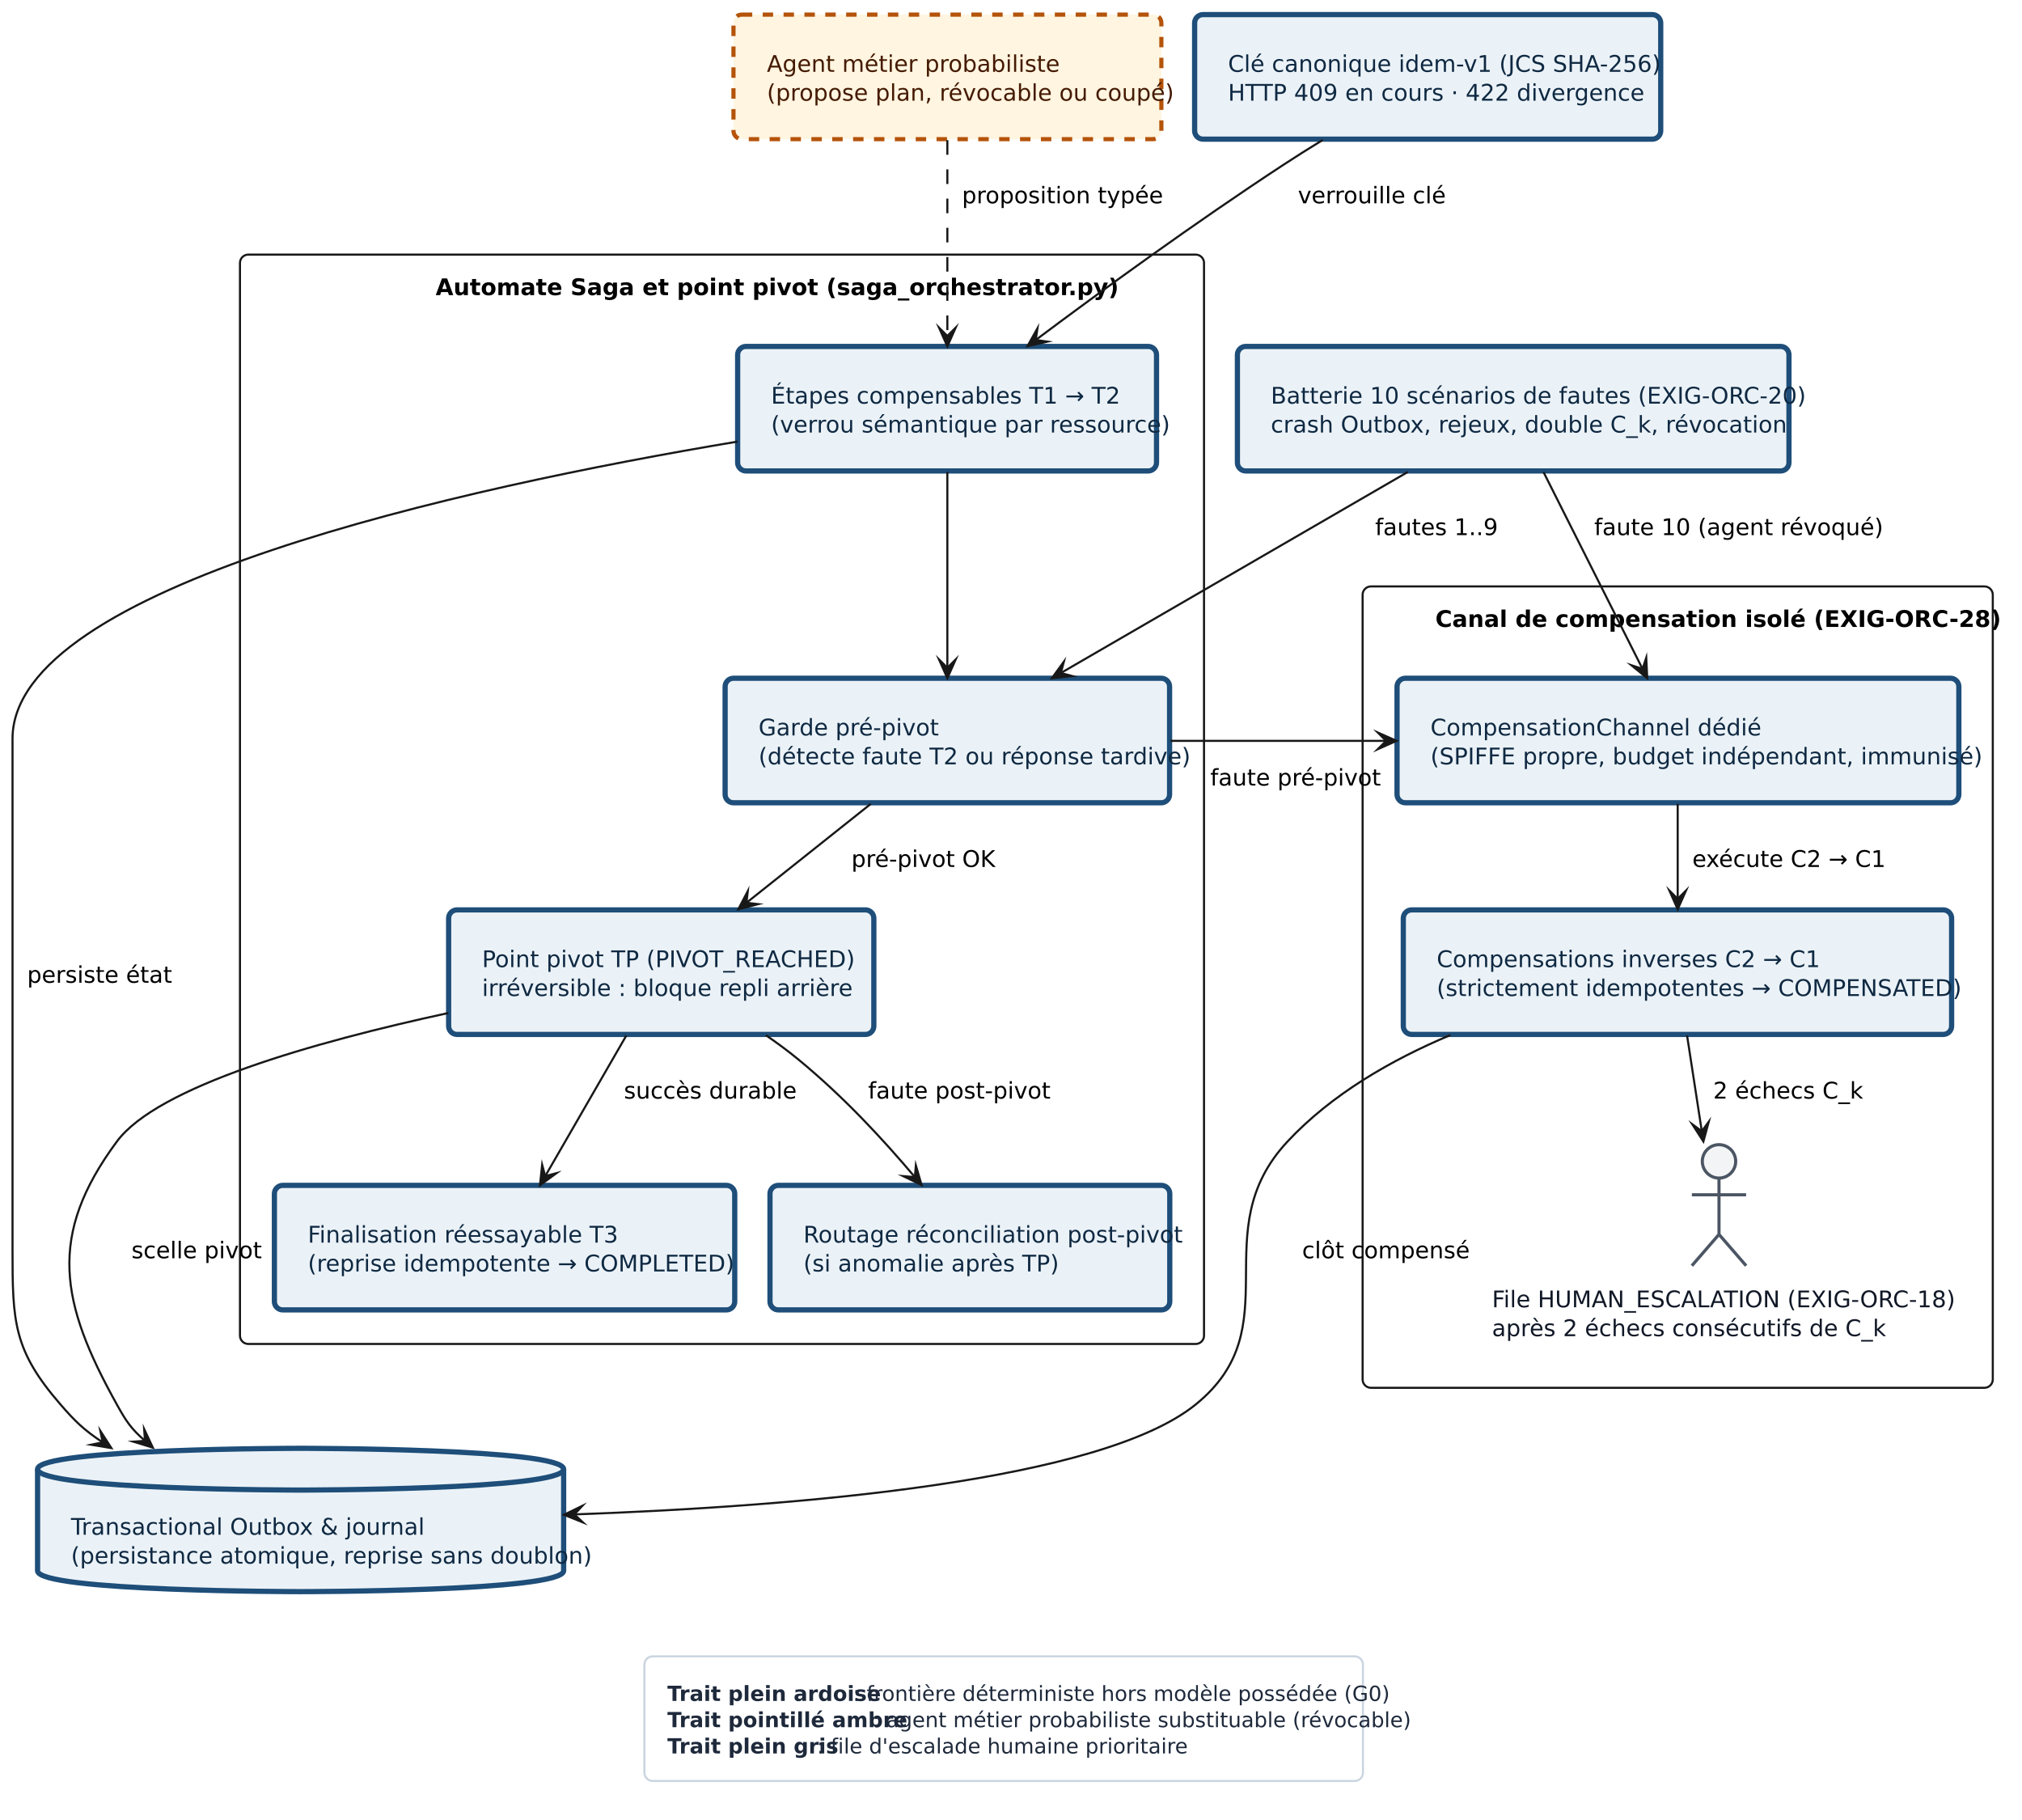
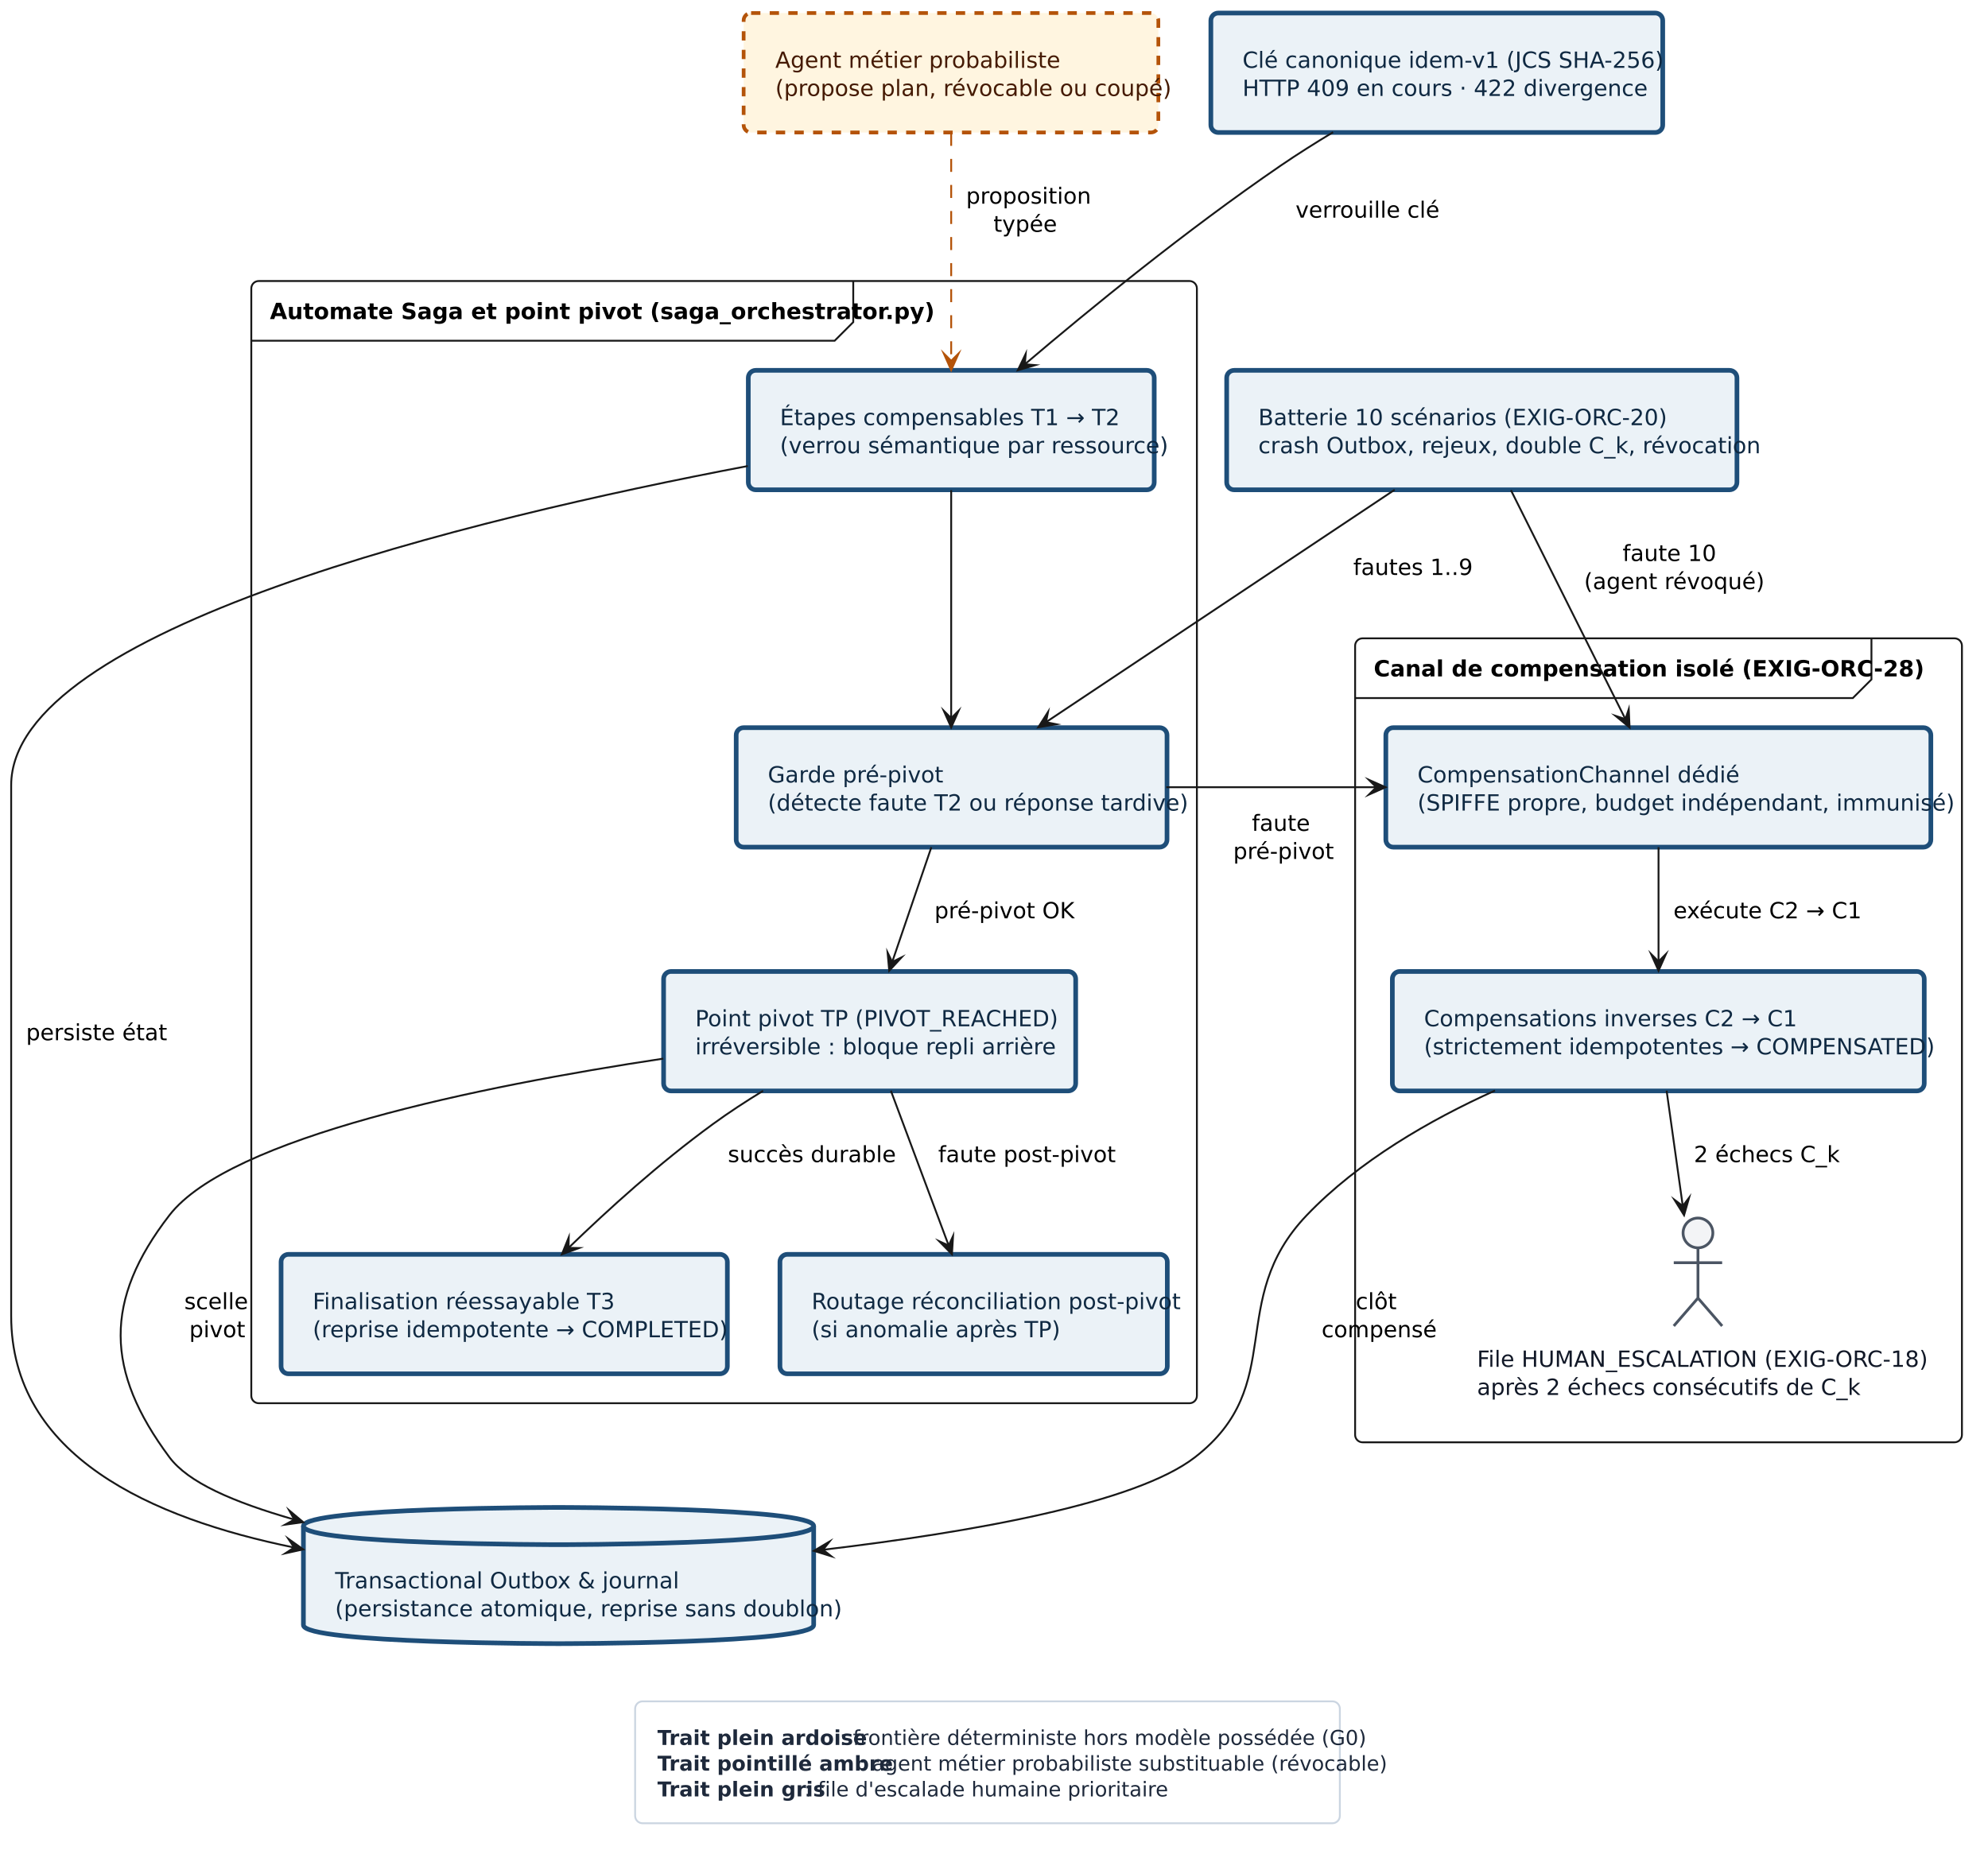
- <svg xmlns="http://www.w3.org/2000/svg" version="1.1" data-diagram-type="DESCRIPTION" style="width:969px;height:872px;background:#FFFFFF;" width="969px" height="872px" viewBox="0 0 969 872" zoomAndPan="magnify" preserveAspectRatio="none" contentStyleType="text/css">
+ <svg xmlns="http://www.w3.org/2000/svg" version="1.1" data-diagram-type="DESCRIPTION" style="width:1068px;height:998px;background:#FFFFFF;" width="1068px" height="998px" viewBox="0 0 1068 998" zoomAndPan="magnify" preserveAspectRatio="none" contentStyleType="text/css">
  <defs />
  <g font-family="sans-serif" lengthAdjust="spacing">
    <g class="cluster" data-qualified-name="Automate Saga et point pivot .saga_orchestrator.py." id="ent0004" data-source-line="52">
-       <rect x="115" y="122" width="462" height="522" fill="none" style="stroke:#181818;stroke-width:1;" rx="4" ry="4" />
-       <text x="208.782" y="141.419" fill="#000" font-size="11" textLength="274.436" font-weight="700" font-family="'DejaVu Sans'">Automate Saga et point pivot (saga_orchestrator.py)</text>
+       <rect x="135" y="151" width="508" height="603" fill="none" style="stroke:#181818;stroke-width:1;" rx="4" ry="4" />
+       <path d="M458.385,151 L458.385,173.094 L448.385,183.094 L135,183.094" style="stroke:#181818;stroke-width:1;" fill="none" />
+       <text x="145" y="171.457" fill="#000" font-size="12" textLength="299.385" font-weight="700" font-family="'DejaVu Sans'">Automate Saga et point pivot (saga_orchestrator.py)</text>
    </g>
    <g class="cluster" data-qualified-name="Canal de compensation isol. .EXIG-ORC-28." id="ent0010" data-source-line="60">
-       <rect x="653" y="281" width="302" height="384" fill="none" style="stroke:#181818;stroke-width:1;" rx="4" ry="4" />
-       <text x="687.866" y="300.419" fill="#000" font-size="11" textLength="232.268" font-weight="700" font-family="'DejaVu Sans'">Canal de compensation isolé (EXIG-ORC-28)</text>
+       <rect x="728" y="343" width="326" height="432" fill="none" style="stroke:#181818;stroke-width:1;" rx="4" ry="4" />
+       <path d="M1005.383,343 L1005.383,365.094 L995.383,375.094 L728,375.094" style="stroke:#181818;stroke-width:1;" fill="none" />
+       <text x="738" y="363.457" fill="#000" font-size="12" textLength="253.383" font-weight="700" font-family="'DejaVu Sans'">Canal de compensation isolé (EXIG-ORC-28)</text>
    </g>
    <g class="entity" data-qualified-name="Automate Saga et point pivot .saga_orchestrator.py..T12" id="ent0005" data-source-line="53">
-       <rect x="353.5" y="166" width="200.738" height="59.672" fill="#EBF2F7" style="stroke:#1E4E79;stroke-width:2.5;" rx="4" ry="4" />
-       <text x="369.5" y="193.419" fill="#0F2942" font-size="11" textLength="152.566" font-family="'DejaVu Sans'">Étapes compensables T1 → T2</text>
-       <text x="369.5" y="207.255" fill="#0F2942" font-size="11" textLength="168.738" font-family="'DejaVu Sans'">(verrou sémantique par ressource)</text>
+       <rect x="402" y="199" width="218.078" height="64.188" fill="#EBF2F7" style="stroke:#1E4E79;stroke-width:2.5;" rx="4" ry="4" />
+       <text x="419" y="228.457" fill="#0F2942" font-size="12" textLength="166.436" font-family="'DejaVu Sans'">Étapes compensables T1 → T2</text>
+       <text x="419" y="243.551" fill="#0F2942" font-size="12" textLength="184.078" font-family="'DejaVu Sans'">(verrou sémantique par ressource)</text>
    </g>
    <g class="entity" data-qualified-name="Automate Saga et point pivot .saga_orchestrator.py..GARDE" id="ent0006" data-source-line="54">
-       <rect x="347.5" y="325" width="212.995" height="59.672" fill="#EBF2F7" style="stroke:#1E4E79;stroke-width:2.5;" rx="4" ry="4" />
-       <text x="363.5" y="352.419" fill="#0F2942" font-size="11" textLength="76.425" font-family="'DejaVu Sans'">Garde pré-pivot</text>
-       <text x="363.5" y="366.255" fill="#0F2942" font-size="11" textLength="180.995" font-family="'DejaVu Sans'">(détecte faute T2 ou réponse tardive)</text>
+       <rect x="395.5" y="391" width="231.449" height="64.188" fill="#EBF2F7" style="stroke:#1E4E79;stroke-width:2.5;" rx="4" ry="4" />
+       <text x="412.5" y="420.457" fill="#0F2942" font-size="12" textLength="83.373" font-family="'DejaVu Sans'">Garde pré-pivot</text>
+       <text x="412.5" y="435.551" fill="#0F2942" font-size="12" textLength="197.449" font-family="'DejaVu Sans'">(détecte faute T2 ou réponse tardive)</text>
    </g>
    <g class="entity" data-qualified-name="Automate Saga et point pivot .saga_orchestrator.py..PIVOT" id="ent0007" data-source-line="55">
-       <rect x="215" y="436" width="203.768" height="59.672" fill="#EBF2F7" style="stroke:#1E4E79;stroke-width:2.5;" rx="4" ry="4" />
-       <text x="231" y="463.419" fill="#0F2942" font-size="11" textLength="171.768" font-family="'DejaVu Sans'">Point pivot TP (PIVOT_REACHED)</text>
-       <text x="231" y="477.255" fill="#0F2942" font-size="11" textLength="154.677" font-family="'DejaVu Sans'">irréversible : bloque repli arrière</text>
+       <rect x="356.5" y="522" width="221.383" height="64.188" fill="#EBF2F7" style="stroke:#1E4E79;stroke-width:2.5;" rx="4" ry="4" />
+       <text x="373.5" y="551.457" fill="#0F2942" font-size="12" textLength="187.383" font-family="'DejaVu Sans'">Point pivot TP (PIVOT_REACHED)</text>
+       <text x="373.5" y="566.551" fill="#0F2942" font-size="12" textLength="168.738" font-family="'DejaVu Sans'">irréversible : bloque repli arrière</text>
    </g>
    <g class="entity" data-qualified-name="Automate Saga et point pivot .saga_orchestrator.py..T3" id="ent0008" data-source-line="56">
-       <rect x="131.5" y="568" width="220.606" height="59.672" fill="#EBF2F7" style="stroke:#1E4E79;stroke-width:2.5;" rx="4" ry="4" />
-       <text x="147.5" y="595.419" fill="#0F2942" font-size="11" textLength="133.901" font-family="'DejaVu Sans'">Finalisation réessayable T3</text>
-       <text x="147.5" y="609.255" fill="#0F2942" font-size="11" textLength="188.606" font-family="'DejaVu Sans'">(reprise idempotente → COMPLETED)</text>
+       <rect x="151" y="674" width="239.752" height="64.188" fill="#EBF2F7" style="stroke:#1E4E79;stroke-width:2.5;" rx="4" ry="4" />
+       <text x="168" y="703.457" fill="#0F2942" font-size="12" textLength="146.074" font-family="'DejaVu Sans'">Finalisation réessayable T3</text>
+       <text x="168" y="718.551" fill="#0F2942" font-size="12" textLength="205.752" font-family="'DejaVu Sans'">(reprise idempotente → COMPLETED)</text>
    </g>
    <g class="entity" data-qualified-name="Automate Saga et point pivot .saga_orchestrator.py..RECON" id="ent0009" data-source-line="57">
-       <rect x="369" y="568" width="191.591" height="59.672" fill="#EBF2F7" style="stroke:#1E4E79;stroke-width:2.5;" rx="4" ry="4" />
-       <text x="385" y="595.419" fill="#0F2942" font-size="11" textLength="159.591" font-family="'DejaVu Sans'">Routage réconciliation post-pivot</text>
-       <text x="385" y="609.255" fill="#0F2942" font-size="11" textLength="110.65" font-family="'DejaVu Sans'">(si anomalie après TP)</text>
+       <rect x="419" y="674" width="208.1" height="64.188" fill="#EBF2F7" style="stroke:#1E4E79;stroke-width:2.5;" rx="4" ry="4" />
+       <text x="436" y="703.457" fill="#0F2942" font-size="12" textLength="174.1" font-family="'DejaVu Sans'">Routage réconciliation post-pivot</text>
+       <text x="436" y="718.551" fill="#0F2942" font-size="12" textLength="120.709" font-family="'DejaVu Sans'">(si anomalie après TP)</text>
    </g>
    <g class="entity" data-qualified-name="Canal de compensation isol. .EXIG-ORC-28..COMP_CH" id="ent0011" data-source-line="61">
-       <rect x="669.5" y="325" width="269.236" height="59.672" fill="#EBF2F7" style="stroke:#1E4E79;stroke-width:2.5;" rx="4" ry="4" />
-       <text x="685.5" y="352.419" fill="#0F2942" font-size="11" textLength="141.877" font-family="'DejaVu Sans'">CompensationChannel dédié</text>
-       <text x="685.5" y="366.255" fill="#0F2942" font-size="11" textLength="237.236" font-family="'DejaVu Sans'">(SPIFFE propre, budget indépendant, immunisé)</text>
+       <rect x="744.5" y="391" width="292.803" height="64.188" fill="#EBF2F7" style="stroke:#1E4E79;stroke-width:2.5;" rx="4" ry="4" />
+       <text x="761.5" y="420.457" fill="#0F2942" font-size="12" textLength="154.775" font-family="'DejaVu Sans'">CompensationChannel dédié</text>
+       <text x="761.5" y="435.551" fill="#0F2942" font-size="12" textLength="258.803" font-family="'DejaVu Sans'">(SPIFFE propre, budget indépendant, immunisé)</text>
    </g>
    <g class="entity" data-qualified-name="Canal de compensation isol. .EXIG-ORC-28..C_INV" id="ent0012" data-source-line="62">
-       <rect x="672.5" y="436" width="262.774" height="59.672" fill="#EBF2F7" style="stroke:#1E4E79;stroke-width:2.5;" rx="4" ry="4" />
-       <text x="688.5" y="463.419" fill="#0F2942" font-size="11" textLength="167.229" font-family="'DejaVu Sans'">Compensations inverses C2 → C1</text>
-       <text x="688.5" y="477.255" fill="#0F2942" font-size="11" textLength="230.774" font-family="'DejaVu Sans'">(strictement idempotentes → COMPENSATED)</text>
+       <rect x="748" y="522" width="285.754" height="64.188" fill="#EBF2F7" style="stroke:#1E4E79;stroke-width:2.5;" rx="4" ry="4" />
+       <text x="765" y="551.457" fill="#0F2942" font-size="12" textLength="182.432" font-family="'DejaVu Sans'">Compensations inverses C2 → C1</text>
+       <text x="765" y="566.551" fill="#0F2942" font-size="12" textLength="251.754" font-family="'DejaVu Sans'">(strictement idempotentes → COMPENSATED)</text>
    </g>
    <g class="entity" data-qualified-name="Canal de compensation isol. .EXIG-ORC-28..ESC_H" id="ent0013" data-source-line="63">
-       <ellipse cx="823.794" cy="556.5" rx="8" ry="8" fill="#F3F4F6" style="stroke:#4B5563;stroke-width:1.5;" />
-       <path d="M823.794,564.5 L823.794,591.5 M810.794,572.5 L836.794,572.5 M823.794,591.5 L810.794,606.5 M823.794,591.5 L836.794,606.5" style="stroke:#4B5563;stroke-width:1.5;" fill="none" />
-       <text x="715" y="626.419" fill="#111827" font-size="11" textLength="217.588" font-family="'DejaVu Sans'">File HUMAN_ESCALATION (EXIG-ORC-18)</text>
-       <text x="715" y="640.255" fill="#111827" font-size="11" textLength="170.591" font-family="'DejaVu Sans'">après 2 échecs consécutifs de C_k</text>
+       <ellipse cx="912.185" cy="662.5" rx="8" ry="8" fill="#F3F4F6" style="stroke:#4B5563;stroke-width:1.5;" />
+       <path d="M912.185,670.5 L912.185,697.5 M899.185,678.5 L925.185,678.5 M912.185,697.5 L899.185,712.5 M912.185,697.5 L925.185,712.5" style="stroke:#4B5563;stroke-width:1.5;" fill="none" />
+       <text x="793.5" y="734.457" fill="#111827" font-size="12" textLength="237.369" font-family="'DejaVu Sans'">File HUMAN_ESCALATION (EXIG-ORC-18)</text>
+       <text x="793.5" y="749.551" fill="#111827" font-size="12" textLength="186.1" font-family="'DejaVu Sans'">après 2 échecs consécutifs de C_k</text>
    </g>
    <g class="entity" data-qualified-name="PLAN" id="ent0001" data-source-line="48">
-       <rect x="351.5" y="7" width="205.057" height="59.672" fill="#FFF5E0" style="stroke:#B45309;stroke-width:2;stroke-dasharray:5,5;" rx="4" ry="4" />
-       <text x="367.5" y="34.419" fill="#451A03" font-size="11" textLength="121.677" font-family="'DejaVu Sans'">Agent métier probabiliste</text>
-       <text x="367.5" y="48.255" fill="#451A03" font-size="11" textLength="173.057" font-family="'DejaVu Sans'">(propose plan, révocable ou coupé)</text>
+       <rect x="399.5" y="7" width="222.789" height="64.188" fill="#FFF5E0" style="stroke:#B45309;stroke-width:2;stroke-dasharray:5,5;" rx="4" ry="4" />
+       <text x="416.5" y="36.457" fill="#451A03" font-size="12" textLength="132.738" font-family="'DejaVu Sans'">Agent métier probabiliste</text>
+       <text x="416.5" y="51.551" fill="#451A03" font-size="12" textLength="188.789" font-family="'DejaVu Sans'">(propose plan, révocable ou coupé)</text>
    </g>
    <g class="entity" data-qualified-name="IDEM" id="ent0002" data-source-line="49">
-       <rect x="572.5" y="7" width="223.361" height="59.672" fill="#EBF2F7" style="stroke:#1E4E79;stroke-width:2.5;" rx="4" ry="4" />
-       <text x="588.5" y="34.419" fill="#0F2942" font-size="11" textLength="191.361" font-family="'DejaVu Sans'">Clé canonique idem-v1 (JCS SHA-256)</text>
-       <text x="588.5" y="48.255" fill="#0F2942" font-size="11" textLength="180.372" font-family="'DejaVu Sans'">HTTP 409 en cours · 422 divergence</text>
+       <rect x="650.5" y="7" width="242.758" height="64.188" fill="#EBF2F7" style="stroke:#1E4E79;stroke-width:2.5;" rx="4" ry="4" />
+       <text x="667.5" y="36.457" fill="#0F2942" font-size="12" textLength="208.758" font-family="'DejaVu Sans'">Clé canonique idem-v1 (JCS SHA-256)</text>
+       <text x="667.5" y="51.551" fill="#0F2942" font-size="12" textLength="196.77" font-family="'DejaVu Sans'">HTTP 409 en cours · 422 divergence</text>
    </g>
    <g class="entity" data-qualified-name="FAULTS" id="ent0003" data-source-line="50">
-       <rect x="593" y="166" width="264.321" height="59.672" fill="#EBF2F7" style="stroke:#1E4E79;stroke-width:2.5;" rx="4" ry="4" />
-       <text x="609" y="193.419" fill="#0F2942" font-size="11" textLength="232.321" font-family="'DejaVu Sans'">Batterie 10 scénarios de fautes (EXIG-ORC-20)</text>
-       <text x="609" y="207.255" fill="#0F2942" font-size="11" textLength="220.118" font-family="'DejaVu Sans'">crash Outbox, rejeux, double C_k, révocation</text>
+       <rect x="659" y="199" width="274.129" height="64.188" fill="#EBF2F7" style="stroke:#1E4E79;stroke-width:2.5;" rx="4" ry="4" />
+       <text x="676" y="228.457" fill="#0F2942" font-size="12" textLength="200.736" font-family="'DejaVu Sans'">Batterie 10 scénarios (EXIG-ORC-20)</text>
+       <text x="676" y="243.551" fill="#0F2942" font-size="12" textLength="240.129" font-family="'DejaVu Sans'">crash Outbox, rejeux, double C_k, révocation</text>
    </g>
    <g class="entity" data-qualified-name="OUTBOX" id="ent0014" data-source-line="66">
-       <path d="M18,704 C18,694 144.059,694 144.059,694 C144.059,694 270.118,694 270.118,704 L270.118,752.672 C270.118,762.672 144.059,762.672 144.059,762.672 C144.059,762.672 18,762.672 18,752.672 L18,704" style="stroke:#1E4E79;stroke-width:2.5;" fill="#EBF2F7" />
-       <path d="M18,704 C18,714 144.059,714 144.059,714 C144.059,714 270.118,714 270.118,704" style="stroke:#1E4E79;stroke-width:2.5;" fill="none" />
-       <text x="34" y="735.419" fill="#0F2942" font-size="11" textLength="151.024" font-family="'DejaVu Sans'">Transactional Outbox &amp; journal</text>
-       <text x="34" y="749.255" fill="#0F2942" font-size="11" textLength="220.118" font-family="'DejaVu Sans'">(persistance atomique, reprise sans doublon)</text>
+       <path d="M163,820 C163,810 300.064,810 300.064,810 C300.064,810 437.129,810 437.129,820 L437.129,873.188 C437.129,883.188 300.064,883.188 300.064,883.188 C300.064,883.188 163,883.188 163,873.188 L163,820" style="stroke:#1E4E79;stroke-width:2.5;" fill="#EBF2F7" />
+       <path d="M163,820 C163,830 300.064,830 300.064,830 C300.064,830 437.129,830 437.129,820" style="stroke:#1E4E79;stroke-width:2.5;" fill="none" />
+       <text x="180" y="853.457" fill="#0F2942" font-size="12" textLength="164.754" font-family="'DejaVu Sans'">Transactional Outbox &amp; journal</text>
+       <text x="180" y="868.551" fill="#0F2942" font-size="12" textLength="240.129" font-family="'DejaVu Sans'">(persistance atomique, reprise sans doublon)</text>
    </g>
    <g class="link" data-entity-1="ent0001" data-entity-2="ent0005" id="lnk15" data-source-line="68" data-link-type="dependency">
-       <path d="M454,67.16 C454,95.36 454,132.85 454,160.99" style="stroke:#181818;stroke-width:1;stroke-dasharray:7,7;" fill="none" id="PLAN-to-T12" />
-       <polygon points="454,165.99,458,156.99,454,160.99,450,156.99,454,165.99" fill="#181818" style="stroke:#181818;stroke-width:1;stroke-linejoin:miter;stroke-miterlimit:10;" />
-       <text x="461" y="97.419" fill="#000" font-size="11" textLength="83.778" font-family="'DejaVu Sans'">proposition typée</text>
+       <path d="M511,71.37 C511,106.68 511,158.7 511,193.89" style="stroke:#B45309;stroke-width:1;stroke-dasharray:7,7;" fill="none" id="PLAN-to-T12" />
+       <polygon points="511,198.89,515,189.89,511,193.89,507,189.89,511,198.89" fill="#B45309" style="stroke:#B45309;stroke-width:1;stroke-linejoin:miter;stroke-miterlimit:10;" />
+       <text x="519" y="109.457" fill="#000" font-size="12" textLength="58.705" font-family="'DejaVu Sans'">proposition</text>
+       <text x="533.675" y="124.551" fill="#000" font-size="12" textLength="29.355" font-family="'DejaVu Sans'">typée</text>
    </g>
    <g class="link" data-entity-1="ent0002" data-entity-2="ent0005" id="lnk16" data-source-line="69" data-link-type="dependency">
-       <path d="M633.93,67.04 C627.5,70.98 621.06,75.03 615,79 C572.07,107.14 528.575,138.826 496.375,162.896" style="stroke:#181818;stroke-width:1;" fill="none" id="IDEM-to-T12" />
-       <polygon points="492.37,165.89,501.973,163.705,496.375,162.896,497.184,157.298,492.37,165.89" fill="#181818" style="stroke:#181818;stroke-width:1;stroke-linejoin:miter;stroke-miterlimit:10;" />
-       <text x="622" y="97.419" fill="#000" font-size="11" textLength="61.746" font-family="'DejaVu Sans'">verrouille clé</text>
+       <path d="M716.17,71.04 C706.62,76.78 696.92,82.9 688,89 C636.94,123.96 585.52,166.032 550.58,195.732" style="stroke:#181818;stroke-width:1;" fill="none" id="IDEM-to-T12" />
+       <polygon points="546.77,198.97,556.218,196.189,550.58,195.732,551.037,190.093,546.77,198.97" fill="#181818" style="stroke:#181818;stroke-width:1;stroke-linejoin:miter;stroke-miterlimit:10;" />
+       <text x="696" y="116.957" fill="#000" font-size="12" textLength="67.359" font-family="'DejaVu Sans'">verrouille clé</text>
    </g>
    <g class="link" data-entity-1="ent0005" data-entity-2="ent0006" id="lnk17" data-source-line="70" data-link-type="dependency">
-       <path d="M454,226.16 C454,254.36 454,291.85 454,319.99" style="stroke:#181818;stroke-width:1;" fill="none" id="T12-to-GARDE" />
-       <polygon points="454,324.99,458,315.99,454,319.99,450,315.99,454,324.99" fill="#181818" style="stroke:#181818;stroke-width:1;stroke-linejoin:miter;stroke-miterlimit:10;" />
+       <path d="M511,263.37 C511,298.68 511,350.7 511,385.89" style="stroke:#181818;stroke-width:1;" fill="none" id="T12-to-GARDE" />
+       <polygon points="511,390.89,515,381.89,511,385.89,507,381.89,511,390.89" fill="#181818" style="stroke:#181818;stroke-width:1;stroke-linejoin:miter;stroke-miterlimit:10;" />
    </g>
    <g class="link" data-entity-1="ent0006" data-entity-2="ent0007" id="lnk18" data-source-line="71" data-link-type="dependency">
-       <path d="M417.29,385.21 C397.63,400.85 377.403,416.948 357.723,432.598" style="stroke:#181818;stroke-width:1;" fill="none" id="GARDE-to-PIVOT" />
-       <polygon points="353.81,435.71,363.344,433.239,357.723,432.598,358.365,426.978,353.81,435.71" fill="#181818" style="stroke:#181818;stroke-width:1;stroke-linejoin:miter;stroke-miterlimit:10;" />
-       <text x="408" y="415.419" fill="#000" font-size="11" textLength="61.746" font-family="'DejaVu Sans'">pré-pivot OK</text>
+       <path d="M500.35,455.23 C493.48,475.36 486.193,496.717 479.323,516.877" style="stroke:#181818;stroke-width:1;" fill="none" id="GARDE-to-PIVOT" />
+       <polygon points="477.71,521.61,484.399,514.381,479.323,516.877,476.827,511.801,477.71,521.61" fill="#181818" style="stroke:#181818;stroke-width:1;stroke-linejoin:miter;stroke-miterlimit:10;" />
+       <text x="502" y="493.457" fill="#000" font-size="12" textLength="67.359" font-family="'DejaVu Sans'">pré-pivot OK</text>
    </g>
    <g class="link" data-entity-1="ent0007" data-entity-2="ent0008" id="lnk19" data-source-line="72" data-link-type="dependency">
-       <path d="M300.17,496.17 C287.82,517.58 273.608,542.209 261.278,563.589" style="stroke:#181818;stroke-width:1;" fill="none" id="PIVOT-to-T3" />
-       <polygon points="258.78,567.92,266.741,562.122,261.278,563.589,259.811,558.125,258.78,567.92" fill="#181818" style="stroke:#181818;stroke-width:1;stroke-linejoin:miter;stroke-miterlimit:10;" />
-       <text x="299" y="526.419" fill="#000" font-size="11" textLength="73.987" font-family="'DejaVu Sans'">succès durable</text>
+       <path d="M409.96,586.13 C400.74,591.77 391.45,597.83 383,604 C353.82,625.31 327.155,649.525 305.445,670.515" style="stroke:#181818;stroke-width:1;" fill="none" id="PIVOT-to-T3" />
+       <polygon points="301.85,673.99,311.101,670.61,305.445,670.515,305.54,664.859,301.85,673.99" fill="#181818" style="stroke:#181818;stroke-width:1;stroke-linejoin:miter;stroke-miterlimit:10;" />
+       <text x="391" y="624.457" fill="#000" font-size="12" textLength="80.713" font-family="'DejaVu Sans'">succès durable</text>
    </g>
    <g class="link" data-entity-1="ent0007" data-entity-2="ent0009" id="lnk20" data-source-line="73" data-link-type="dependency">
-       <path d="M367.03,496.04 C372.57,499.85 378.01,503.87 383,508 C404.69,525.94 422.912,545.671 438.432,564.031" style="stroke:#181818;stroke-width:1;" fill="none" id="PIVOT-to-RECON" />
-       <polygon points="441.66,567.85,438.905,558.394,438.432,564.031,432.795,563.559,441.66,567.85" fill="#181818" style="stroke:#181818;stroke-width:1;stroke-linejoin:miter;stroke-miterlimit:10;" />
-       <text x="416" y="526.419" fill="#000" font-size="11" textLength="75.211" font-family="'DejaVu Sans'">faute post-pivot</text>
+       <path d="M478.6,586.08 C488.21,611.82 500.051,643.546 509.661,669.276" style="stroke:#181818;stroke-width:1;" fill="none" id="PIVOT-to-RECON" />
+       <polygon points="511.41,673.96,512.008,664.129,509.661,669.276,504.514,666.928,511.41,673.96" fill="#181818" style="stroke:#181818;stroke-width:1;stroke-linejoin:miter;stroke-miterlimit:10;" />
+       <text x="504" y="624.457" fill="#000" font-size="12" textLength="82.049" font-family="'DejaVu Sans'">faute post-pivot</text>
    </g>
    <g class="link" data-entity-1="ent0006" data-entity-2="ent0011" id="lnk21" data-source-line="74" data-link-type="dependency">
-       <path d="M560.91,355 C595.09,355 628.37,355 664.26,355" style="stroke:#181818;stroke-width:1;" fill="none" id="GARDE-to-COMP_CH" />
-       <polygon points="669.26,355,660.26,351,664.26,355,660.26,359,669.26,355" fill="#181818" style="stroke:#181818;stroke-width:1;stroke-linejoin:miter;stroke-miterlimit:10;" />
-       <text x="580" y="376.419" fill="#000" font-size="11" textLength="70.318" font-family="'DejaVu Sans'">faute pré-pivot</text>
+       <path d="M626.56,423 C663.68,423 700.3,423 739.35,423" style="stroke:#181818;stroke-width:1;" fill="none" id="GARDE-to-COMP_CH" />
+       <polygon points="744.35,423,735.35,419,739.35,423,735.35,427,744.35,423" fill="#181818" style="stroke:#181818;stroke-width:1;stroke-linejoin:miter;stroke-miterlimit:10;" />
+       <text x="672.499" y="446.457" fill="#000" font-size="12" textLength="26.689" font-family="'DejaVu Sans'">faute</text>
+       <text x="662.5" y="461.551" fill="#000" font-size="12" textLength="46.688" font-family="'DejaVu Sans'">pré-pivot</text>
    </g>
    <g class="link" data-entity-1="ent0003" data-entity-2="ent0006" id="lnk22" data-source-line="75" data-link-type="dependency">
-       <path d="M674.66,226.16 C625.99,254.36 556.977,294.344 508.397,322.484" style="stroke:#181818;stroke-width:1;" fill="none" id="FAULTS-to-GARDE" />
-       <polygon points="504.07,324.99,513.863,323.94,508.397,322.484,509.853,317.018,504.07,324.99" fill="#181818" style="stroke:#181818;stroke-width:1;stroke-linejoin:miter;stroke-miterlimit:10;" />
-       <text x="659" y="256.419" fill="#000" font-size="11" textLength="51.369" font-family="'DejaVu Sans'">fautes 1..9</text>
+       <path d="M749.26,263.16 C696.35,298.43 614.84,352.777 561.93,388.047" style="stroke:#181818;stroke-width:1;" fill="none" id="FAULTS-to-GARDE" />
+       <polygon points="557.77,390.82,567.477,389.156,561.93,388.047,563.04,382.5,557.77,390.82" fill="#181818" style="stroke:#181818;stroke-width:1;stroke-linejoin:miter;stroke-miterlimit:10;" />
+       <text x="727" y="308.957" fill="#000" font-size="12" textLength="56.039" font-family="'DejaVu Sans'">fautes 1..9</text>
    </g>
    <g class="link" data-entity-1="ent0003" data-entity-2="ent0011" id="lnk23" data-source-line="76" data-link-type="dependency">
-       <path d="M739.67,226.16 C753.86,254.36 772.993,292.384 787.153,320.524" style="stroke:#181818;stroke-width:1;" fill="none" id="FAULTS-to-COMP_CH" />
-       <polygon points="789.4,324.99,788.928,315.152,787.153,320.524,781.781,318.748,789.4,324.99" fill="#181818" style="stroke:#181818;stroke-width:1;stroke-linejoin:miter;stroke-miterlimit:10;" />
-       <text x="764" y="256.419" fill="#000" font-size="11" textLength="120.474" font-family="'DejaVu Sans'">faute 10 (agent révoqué)</text>
+       <path d="M811.69,263.37 C829.34,298.68 855.613,351.228 873.213,386.418" style="stroke:#181818;stroke-width:1;" fill="none" id="FAULTS-to-COMP_CH" />
+       <polygon points="875.45,390.89,875.002,381.051,873.213,386.418,867.847,384.63,875.45,390.89" fill="#181818" style="stroke:#181818;stroke-width:1;stroke-linejoin:miter;stroke-miterlimit:10;" />
+       <text x="871.675" y="301.457" fill="#000" font-size="12" textLength="43.371" font-family="'DejaVu Sans'">faute 10</text>
+       <text x="851" y="316.551" fill="#000" font-size="12" textLength="84.721" font-family="'DejaVu Sans'">(agent révoqué)</text>
    </g>
    <g class="link" data-entity-1="ent0011" data-entity-2="ent0012" id="lnk24" data-source-line="77" data-link-type="dependency">
-       <path d="M804,385.21 C804,400.85 804,415.06 804,430.71" style="stroke:#181818;stroke-width:1;" fill="none" id="COMP_CH-to-C_INV" />
-       <polygon points="804,435.71,808,426.71,804,430.71,800,426.71,804,435.71" fill="#181818" style="stroke:#181818;stroke-width:1;stroke-linejoin:miter;stroke-miterlimit:10;" />
-       <text x="811" y="415.419" fill="#000" font-size="11" textLength="85.309" font-family="'DejaVu Sans'">exécute C2 → C1</text>
+       <path d="M891,455.23 C891,475.36 891,496.45 891,516.61" style="stroke:#181818;stroke-width:1;" fill="none" id="COMP_CH-to-C_INV" />
+       <polygon points="891,521.61,895,512.61,891,516.61,887,512.61,891,521.61" fill="#181818" style="stroke:#181818;stroke-width:1;stroke-linejoin:miter;stroke-miterlimit:10;" />
+       <text x="899" y="493.457" fill="#000" font-size="12" textLength="93.064" font-family="'DejaVu Sans'">exécute C2 → C1</text>
    </g>
    <g class="link" data-entity-1="ent0012" data-entity-2="ent0013" id="lnk25" data-source-line="78" data-link-type="dependency">
-       <path d="M808.49,496.17 C810.79,511.15 812.898,524.868 815.548,542.048" style="stroke:#181818;stroke-width:1;" fill="none" id="C_INV-to-ESC_H" />
-       <polygon points="816.31,546.99,818.891,537.485,815.548,542.048,810.985,538.705,816.31,546.99" fill="#181818" style="stroke:#181818;stroke-width:1;stroke-linejoin:miter;stroke-miterlimit:10;" />
-       <text x="821" y="526.419" fill="#000" font-size="11" textLength="66.645" font-family="'DejaVu Sans'">2 échecs C_k</text>
+       <path d="M895.35,586.08 C898.05,605.39 900.907,625.738 904.027,648.038" style="stroke:#181818;stroke-width:1;" fill="none" id="C_INV-to-ESC_H" />
+       <polygon points="904.72,652.99,907.434,643.523,904.027,648.038,899.512,644.631,904.72,652.99" fill="#181818" style="stroke:#181818;stroke-width:1;stroke-linejoin:miter;stroke-miterlimit:10;" />
+       <text x="910" y="624.457" fill="#000" font-size="12" textLength="72.703" font-family="'DejaVu Sans'">2 échecs C_k</text>
    </g>
    <g class="link" data-entity-1="ent0005" data-entity-2="ent0014" id="lnk26" data-source-line="79" data-link-type="dependency">
-       <path d="M353.46,211.6 C221.37,233.66 6,280.86 6,354 C6,354 6,354 6,599 C6,633.44 6.43,646.99 29,673 C35.95,681.01 40.166,685.178 49.206,691.138" style="stroke:#181818;stroke-width:1;" fill="none" id="T12-to-OUTBOX" />
-       <polygon points="53.38,693.89,48.068,685.597,49.206,691.138,43.664,692.276,53.38,693.89" fill="#181818" style="stroke:#181818;stroke-width:1;stroke-linejoin:miter;stroke-miterlimit:10;" />
-       <text x="13" y="470.919" fill="#000" font-size="11" textLength="59.92" font-family="'DejaVu Sans'">persiste état</text>
+       <path d="M401.73,250.41 C253.24,278.59 6,338.1 6,422 C6,422 6,422 6,707 C6,782.46 81.351,815.879 158.001,831.539" style="stroke:#181818;stroke-width:1;" fill="none" id="T12-to-OUTBOX" />
+       <polygon points="162.9,832.54,154.883,826.819,158.001,831.539,153.281,834.658,162.9,832.54" fill="#181818" style="stroke:#181818;stroke-width:1;stroke-linejoin:miter;stroke-miterlimit:10;" />
+       <text x="14" y="558.957" fill="#000" font-size="12" textLength="65.367" font-family="'DejaVu Sans'">persiste état</text>
    </g>
    <g class="link" data-entity-1="ent0007" data-entity-2="ent0014" id="lnk27" data-source-line="80" data-link-type="dependency">
-       <path d="M214.85,485.41 C150.31,499.36 75.51,520.61 56,547 C22.71,592.03 28.75,624.08 56,673 C60.37,680.85 62.616,684.431 69.476,690.391" style="stroke:#181818;stroke-width:1;" fill="none" id="PIVOT-to-OUTBOX" />
-       <polygon points="73.25,693.67,69.079,684.748,69.476,690.391,63.833,690.787,73.25,693.67" fill="#181818" style="stroke:#181818;stroke-width:1;stroke-linejoin:miter;stroke-miterlimit:10;" />
-       <text x="63" y="602.919" fill="#000" font-size="11" textLength="54.415" font-family="'DejaVu Sans'">scelle pivot</text>
+       <path d="M356.33,568.83 C257.46,583.73 123.38,611.1 91,653 C55.67,698.72 56.49,736.66 91,783 C101.15,796.63 125.066,807.005 158.096,816.525" style="stroke:#181818;stroke-width:1;" fill="none" id="PIVOT-to-OUTBOX" />
+       <polygon points="162.9,817.91,155.36,811.574,158.096,816.525,153.144,819.261,162.9,817.91" fill="#181818" style="stroke:#181818;stroke-width:1;stroke-linejoin:miter;stroke-miterlimit:10;" />
+       <text x="99" y="703.457" fill="#000" font-size="12" textLength="30.68" font-family="'DejaVu Sans'">scelle</text>
+       <text x="101.666" y="718.551" fill="#000" font-size="12" textLength="25.348" font-family="'DejaVu Sans'">pivot</text>
    </g>
    <g class="link" data-entity-1="ent0012" data-entity-2="ent0014" id="lnk28" data-source-line="81" data-link-type="dependency">
-       <path d="M695.01,496 C666.61,507.93 638.09,524.42 617,547 C576.51,590.35 619.1,635.67 573,673 C527.74,709.64 384.807,721.709 275.257,725.669" style="stroke:#181818;stroke-width:1;" fill="none" id="C_INV-to-OUTBOX" />
-       <polygon points="270.26,725.85,279.399,729.522,275.257,725.669,279.11,721.527,270.26,725.85" fill="#181818" style="stroke:#181818;stroke-width:1;stroke-linejoin:miter;stroke-miterlimit:10;" />
-       <text x="624" y="602.919" fill="#000" font-size="11" textLength="70.925" font-family="'DejaVu Sans'">clôt compensé</text>
+       <path d="M803.14,586.01 C768.22,601.77 729.83,623.87 702,653 C658.05,699.02 692.29,744.01 642,783 C610.04,807.78 522.805,823.149 442.175,832.739" style="stroke:#181818;stroke-width:1;" fill="none" id="C_INV-to-OUTBOX" />
+       <polygon points="437.21,833.33,446.619,836.239,442.175,832.739,445.675,828.295,437.21,833.33" fill="#181818" style="stroke:#181818;stroke-width:1;stroke-linejoin:miter;stroke-miterlimit:10;" />
+       <text x="728.346" y="703.457" fill="#000" font-size="12" textLength="18.674" font-family="'DejaVu Sans'">clôt</text>
+       <text x="710" y="718.551" fill="#000" font-size="12" textLength="55.365" font-family="'DejaVu Sans'">compensé</text>
    </g>
    <g class="legend" data-source-line="88">
-       <rect x="308.821" y="793.672" width="344.358" height="59.734" fill="none" style="stroke:#CBD5E1;stroke-width:1;" rx="4" ry="4" />
-       <text x="319.821" y="815.053" fill="#1E293B" font-size="10" textLength="86.133" font-weight="700" font-family="'DejaVu Sans'">Trait plein ardoise</text>
-       <text x="408.732" y="815.053" fill="#1E293B" font-size="10" textLength="226.221" font-family="'DejaVu Sans'">: frontière déterministe hors modèle possédée (G0)</text>
-       <text x="319.821" y="827.631" fill="#1E293B" font-size="10" textLength="95.571" font-weight="700" font-family="'DejaVu Sans'">Trait pointillé ambre</text>
-       <text x="418.17" y="827.631" fill="#1E293B" font-size="10" textLength="224.009" font-family="'DejaVu Sans'">: agent métier probabiliste substituable (révocable)</text>
-       <text x="319.821" y="840.209" fill="#1E293B" font-size="10" textLength="68.901" font-weight="700" font-family="'DejaVu Sans'">Trait plein gris</text>
-       <text x="391.5" y="840.209" fill="#1E293B" font-size="10" textLength="154.214" font-family="'DejaVu Sans'">: file d'escalade humaine prioritaire</text>
+       <rect x="341.203" y="914.188" width="378.594" height="65.508" fill="none" style="stroke:#CBD5E1;stroke-width:1;" rx="4" ry="4" />
+       <text x="353.203" y="937.606" fill="#1E293B" font-size="11" textLength="94.746" font-weight="700" font-family="'DejaVu Sans'">Trait plein ardoise</text>
+       <text x="451.005" y="937.606" fill="#1E293B" font-size="11" textLength="248.843" font-family="'DejaVu Sans'">: frontière déterministe hors modèle possédée (G0)</text>
+       <text x="353.203" y="951.442" fill="#1E293B" font-size="11" textLength="105.128" font-weight="700" font-family="'DejaVu Sans'">Trait pointillé ambre</text>
+       <text x="461.387" y="951.442" fill="#1E293B" font-size="11" textLength="246.41" font-family="'DejaVu Sans'">: agent métier probabiliste substituable (révocable)</text>
+       <text x="353.203" y="965.278" fill="#1E293B" font-size="11" textLength="75.792" font-weight="700" font-family="'DejaVu Sans'">Trait plein gris</text>
+       <text x="432.051" y="965.278" fill="#1E293B" font-size="11" textLength="169.635" font-family="'DejaVu Sans'">: file d'escalade humaine prioritaire</text>
    </g>
  </g>
</svg>
